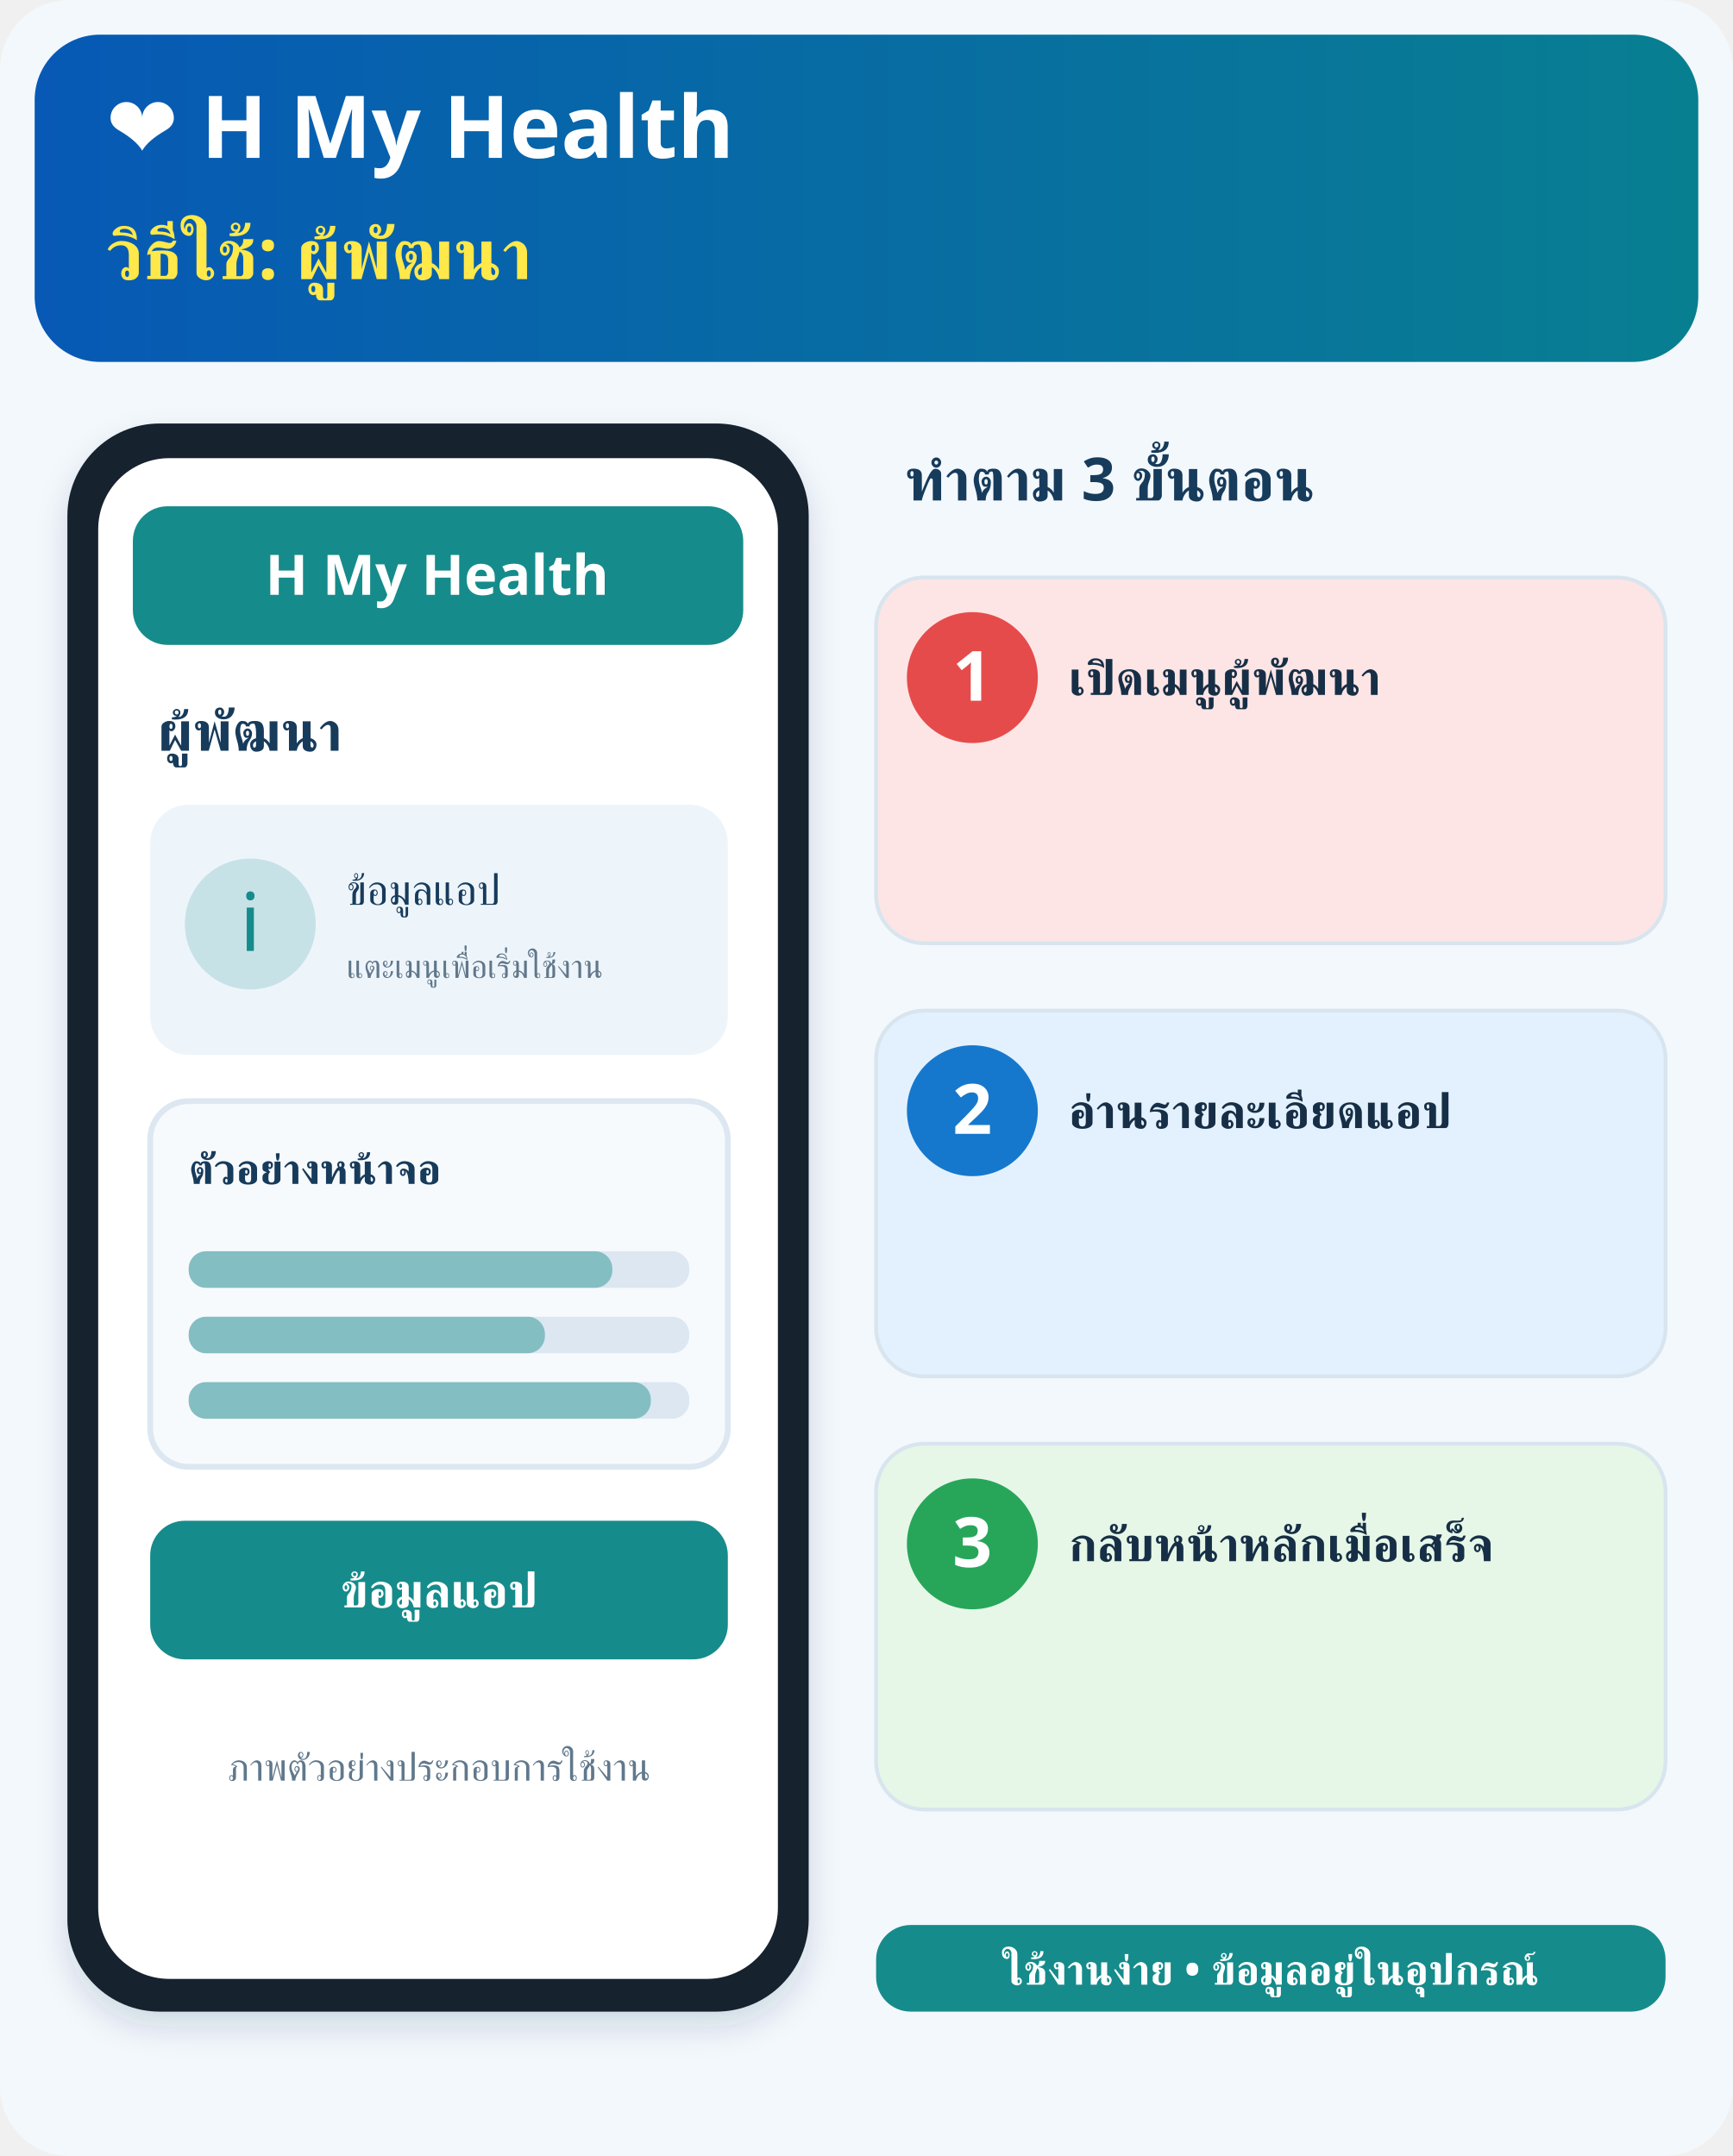
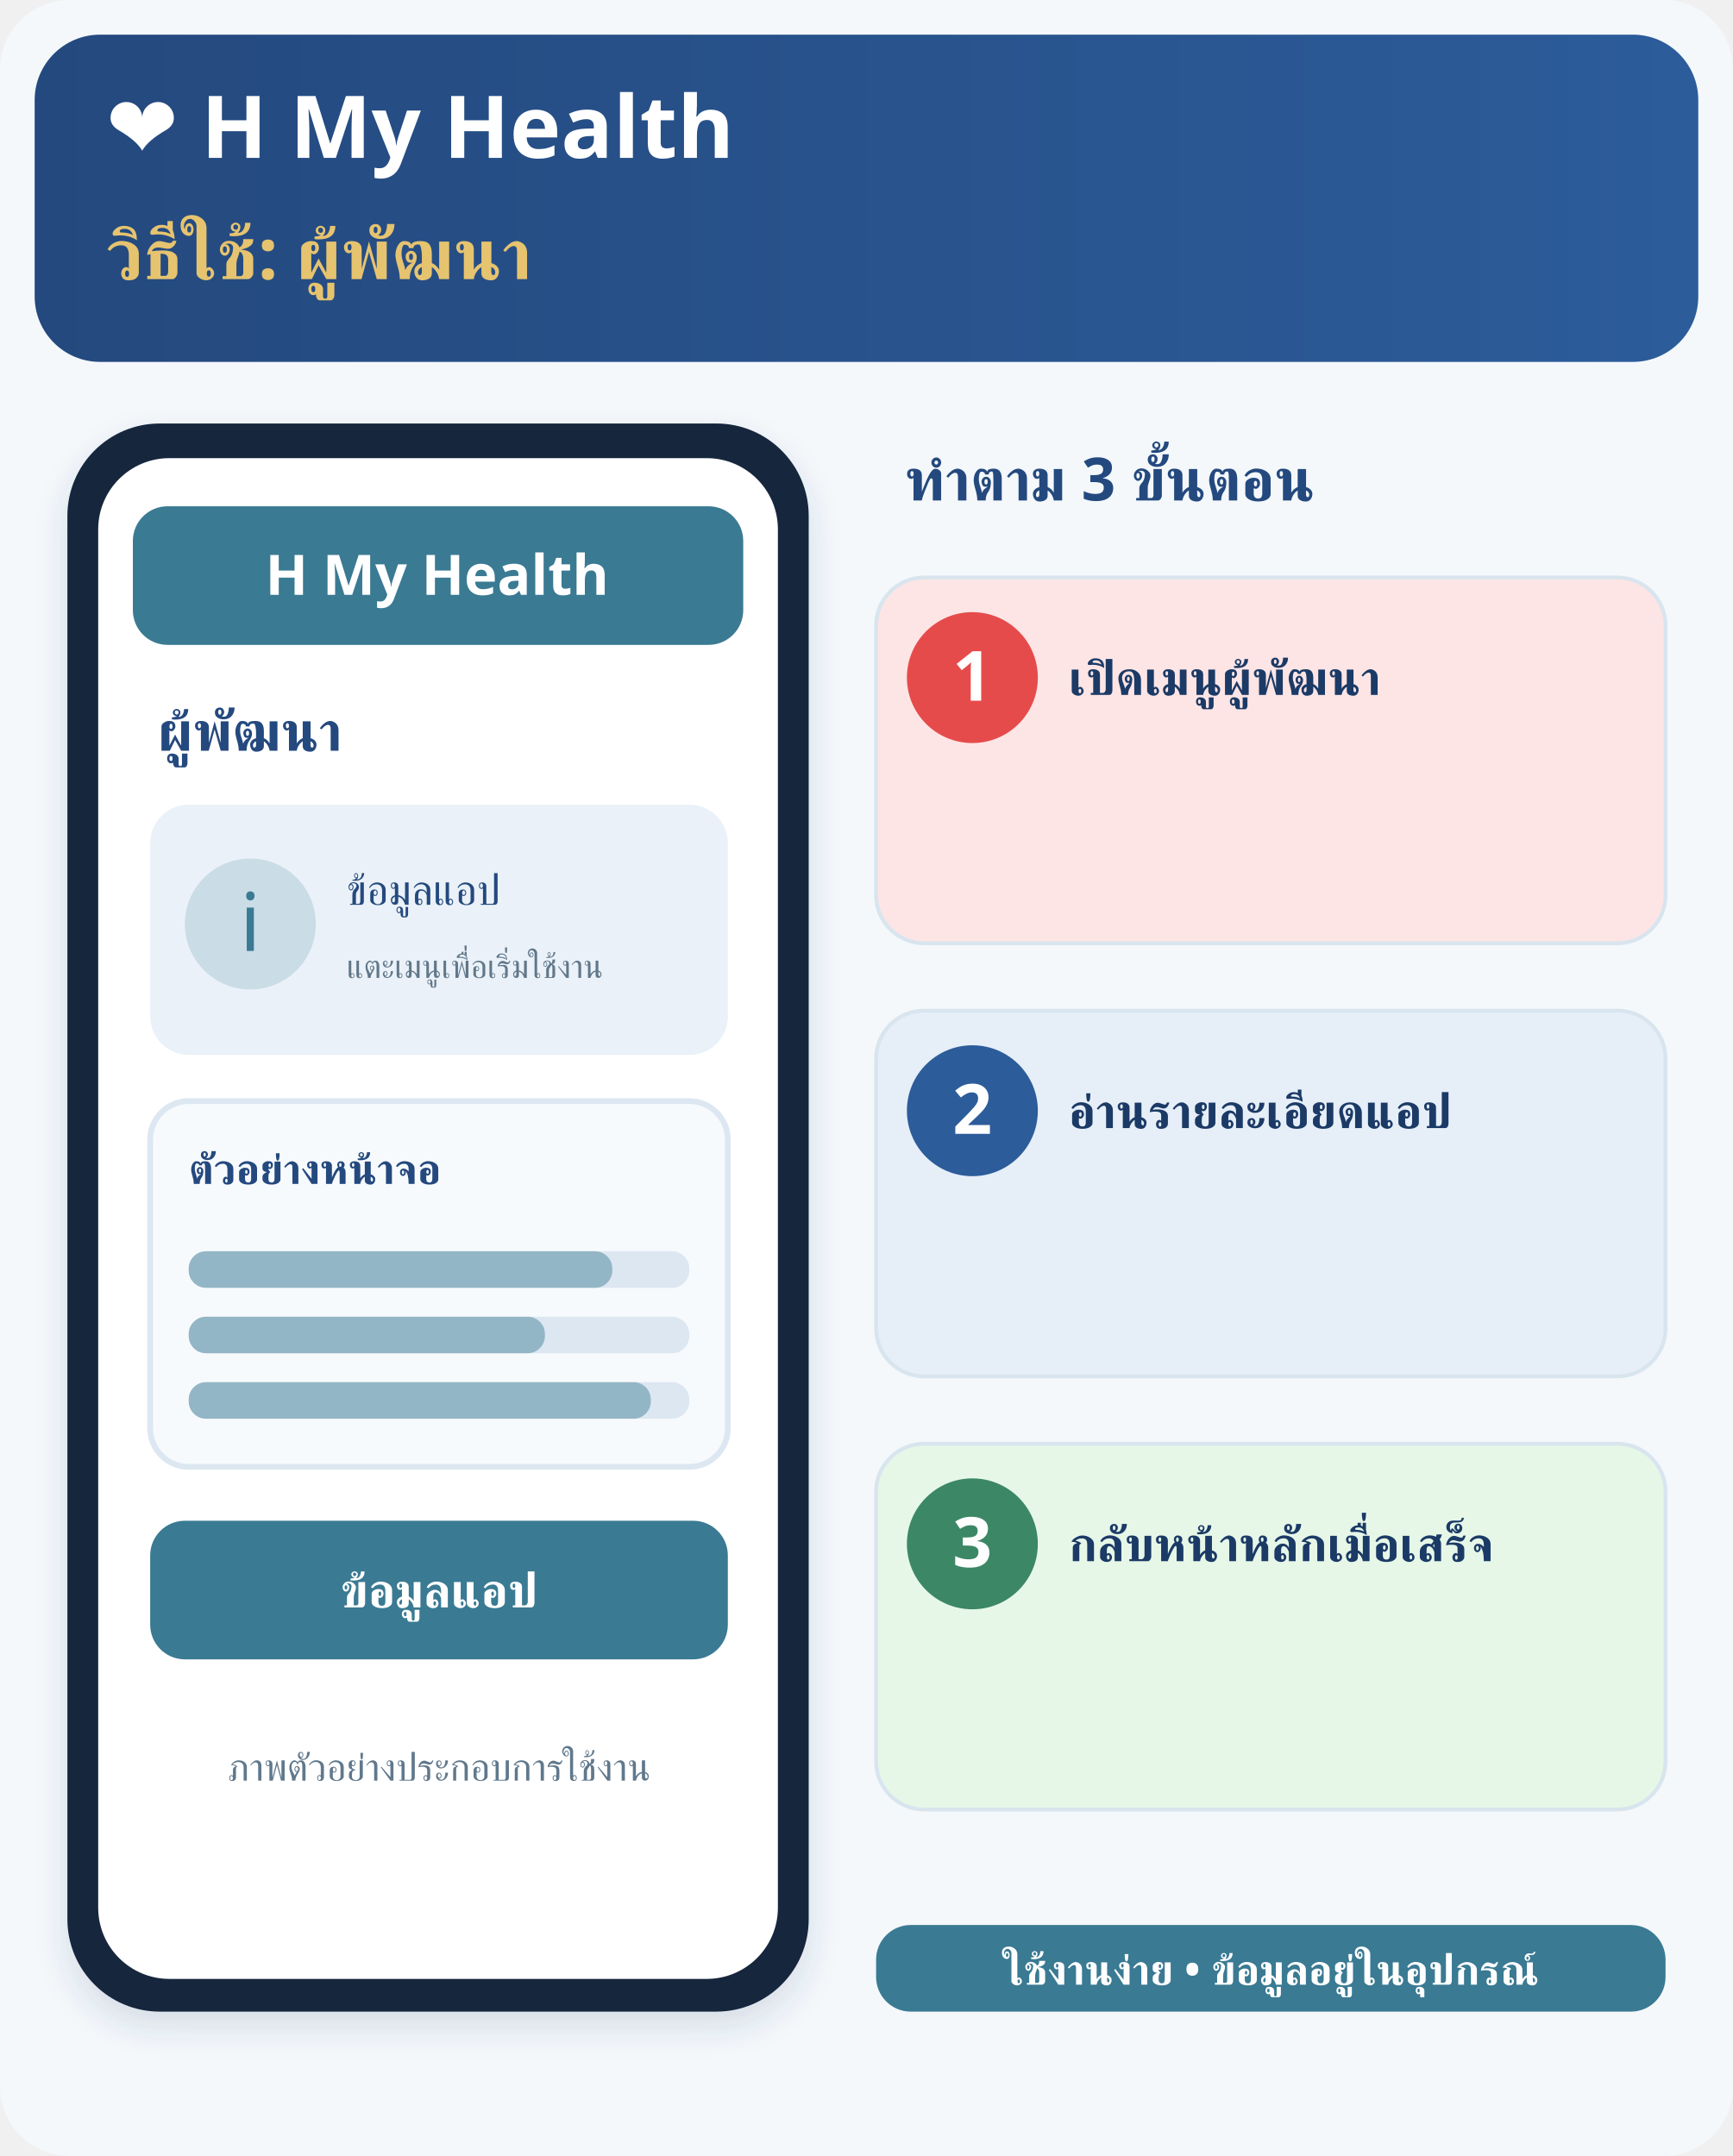
<svg xmlns="http://www.w3.org/2000/svg" width="900" height="1120" viewBox="0 0 900 1120">
  <defs>
    <linearGradient id="head" x1="0" y1="0" x2="1" y2="0">
-       <stop stop-color="#0759b5" />
-       <stop offset="1" stop-color="#087f91" />
+       <stop stop-color="#24497e" />
+       <stop offset="1" stop-color="#2c5c9a" />
    </linearGradient>
    <filter id="sh">
-       <feDropShadow dx="0" dy="8" stdDeviation="8" flood-color="#173b5b" flood-opacity=".15" />
+       <feDropShadow dx="0" dy="8" stdDeviation="8" flood-color="#24497e" flood-opacity=".15" />
    </filter>
  </defs>
-   <rect width="900" height="1120" rx="36" fill="#f3f8fc" />
+   <rect width="900" height="1120" rx="36" fill="#f4f8fb" />
  <rect x="18" y="18" width="864" height="170" rx="34" fill="url(#head)" />
  <text x="55" y="82" font-size="45" font-weight="bold" fill="#fff" font-family="sans-serif">❤️ H My Health</text>
-   <text x="55" y="145" font-size="37" font-weight="bold" fill="#ffe84a" font-family="sans-serif">วิธีใช้: ผู้พัฒนา</text>
-   <rect x="35" y="220" width="385" height="825" rx="48" fill="#14202d" filter="url(#sh)" />
+   <text x="55" y="145" font-size="37" font-weight="bold" fill="#e6c36f" font-family="sans-serif">วิธีใช้: ผู้พัฒนา</text>
+   <rect x="35" y="220" width="385" height="825" rx="48" fill="#16263d" filter="url(#sh)" />
  <rect x="51" y="238" width="353" height="790" rx="37" fill="#fff" />
-   <rect x="69" y="263" width="317" height="72" rx="18" fill="#168b8b" />
+   <rect x="69" y="263" width="317" height="72" rx="18" fill="#3a7a93" />
  <text x="227" y="309" text-anchor="middle" font-size="29" font-weight="bold" fill="#fff" font-family="sans-serif">H My Health</text>
-   <text x="82" y="390" font-size="29" font-weight="bold" fill="#173b5b" font-family="sans-serif">ผู้พัฒนา</text>
-   <rect x="78" y="418" width="300" height="130" rx="20" fill="#edf5fb" />
-   <circle cx="130" cy="480" r="34" fill="#168b8b" opacity=".18" />
-   <text x="130" y="494" text-anchor="middle" font-size="42" fill="#168b8b" font-family="sans-serif">i</text>
-   <text x="180" y="470" font-size="22" fill="#173b5b" font-family="sans-serif">ข้อมูลแอป</text>
+   <text x="82" y="390" font-size="29" font-weight="bold" fill="#24497e" font-family="sans-serif">ผู้พัฒนา</text>
+   <rect x="78" y="418" width="300" height="130" rx="20" fill="#eaf1f8" />
+   <circle cx="130" cy="480" r="34" fill="#3a7a93" opacity=".18" />
+   <text x="130" y="494" text-anchor="middle" font-size="42" fill="#3a7a93" font-family="sans-serif">i</text>
+   <text x="180" y="470" font-size="22" fill="#24497e" font-family="sans-serif">ข้อมูลแอป</text>
  <text x="180" y="508" font-size="17" fill="#61778a" font-family="sans-serif">แตะเมนูเพื่อเริ่มใช้งาน</text>
  <rect x="78" y="572" width="300" height="190" rx="20" fill="#f7fafc" stroke="#dce7f1" stroke-width="3" />
-   <text x="98" y="615" font-size="22" font-weight="bold" fill="#173b5b" font-family="sans-serif">ตัวอย่างหน้าจอ</text>
+   <text x="98" y="615" font-size="22" font-weight="bold" fill="#24497e" font-family="sans-serif">ตัวอย่างหน้าจอ</text>
  <rect x="98" y="650" width="260" height="19" rx="9" fill="#dce7f1" />
-   <rect x="98" y="650" width="220" height="19" rx="9" fill="#168b8b" opacity=".45" />
+   <rect x="98" y="650" width="220" height="19" rx="9" fill="#3a7a93" opacity=".45" />
  <rect x="98" y="684" width="260" height="19" rx="9" fill="#dce7f1" />
-   <rect x="98" y="684" width="185" height="19" rx="9" fill="#168b8b" opacity=".45" />
+   <rect x="98" y="684" width="185" height="19" rx="9" fill="#3a7a93" opacity=".45" />
  <rect x="98" y="718" width="260" height="19" rx="9" fill="#dce7f1" />
-   <rect x="98" y="718" width="240" height="19" rx="9" fill="#168b8b" opacity=".45" />
-   <rect x="78" y="790" width="300" height="72" rx="18" fill="#168b8b" />
+   <rect x="98" y="718" width="240" height="19" rx="9" fill="#3a7a93" opacity=".45" />
+   <rect x="78" y="790" width="300" height="72" rx="18" fill="#3a7a93" />
  <text x="228" y="835" text-anchor="middle" font-size="25" fill="#fff" font-weight="bold" font-family="sans-serif">ข้อมูลแอป</text>
  <text x="228" y="925" text-anchor="middle" font-size="20" fill="#60788c" font-family="sans-serif">ภาพตัวอย่างประกอบการใช้งาน</text>
-   <text x="470" y="260" font-size="31" font-weight="bold" fill="#173b5b" font-family="sans-serif">ทำตาม 3 ขั้นตอน</text>
+   <text x="470" y="260" font-size="31" font-weight="bold" fill="#24497e" font-family="sans-serif">ทำตาม 3 ขั้นตอน</text>
  <rect x="455" y="300" width="410" height="190" rx="25" fill="#fde5e5" stroke="#d8e5ee" stroke-width="2" />
  <circle cx="505" cy="352" r="34" fill="#e64b4b" />
  <text x="505" y="364" text-anchor="middle" font-size="36" font-weight="bold" fill="#fff" font-family="sans-serif">1</text>
-   <text x="555" y="361" font-size="25" font-weight="bold" fill="#172f46" font-family="sans-serif">เปิดเมนูผู้พัฒนา</text>
-   <rect x="455" y="525" width="410" height="190" rx="25" fill="#e3f1ff" stroke="#d8e5ee" stroke-width="2" />
-   <circle cx="505" cy="577" r="34" fill="#1678cc" />
+   <text x="555" y="361" font-size="25" font-weight="bold" fill="#1b3a66" font-family="sans-serif">เปิดเมนูผู้พัฒนา</text>
+   <rect x="455" y="525" width="410" height="190" rx="25" fill="#e6eef8" stroke="#d8e5ee" stroke-width="2" />
+   <circle cx="505" cy="577" r="34" fill="#2c5c9a" />
  <text x="505" y="589" text-anchor="middle" font-size="36" font-weight="bold" fill="#fff" font-family="sans-serif">2</text>
-   <text x="555" y="586" font-size="25" font-weight="bold" fill="#172f46" font-family="sans-serif">อ่านรายละเอียดแอป</text>
+   <text x="555" y="586" font-size="25" font-weight="bold" fill="#1b3a66" font-family="sans-serif">อ่านรายละเอียดแอป</text>
  <rect x="455" y="750" width="410" height="190" rx="25" fill="#e6f7e8" stroke="#d8e5ee" stroke-width="2" />
-   <circle cx="505" cy="802" r="34" fill="#27a65a" />
+   <circle cx="505" cy="802" r="34" fill="#3c8766" />
  <text x="505" y="814" text-anchor="middle" font-size="36" font-weight="bold" fill="#fff" font-family="sans-serif">3</text>
-   <text x="555" y="811" font-size="25" font-weight="bold" fill="#172f46" font-family="sans-serif">กลับหน้าหลักเมื่อเสร็จ</text>
-   <rect x="455" y="1000" width="410" height="45" rx="18" fill="#168b8b" />
+   <text x="555" y="811" font-size="25" font-weight="bold" fill="#1b3a66" font-family="sans-serif">กลับหน้าหลักเมื่อเสร็จ</text>
+   <rect x="455" y="1000" width="410" height="45" rx="18" fill="#3a7a93" />
  <text x="660" y="1031" text-anchor="middle" font-size="22" fill="#fff" font-weight="bold" font-family="sans-serif">ใช้งานง่าย • ข้อมูลอยู่ในอุปกรณ์</text>
</svg>
